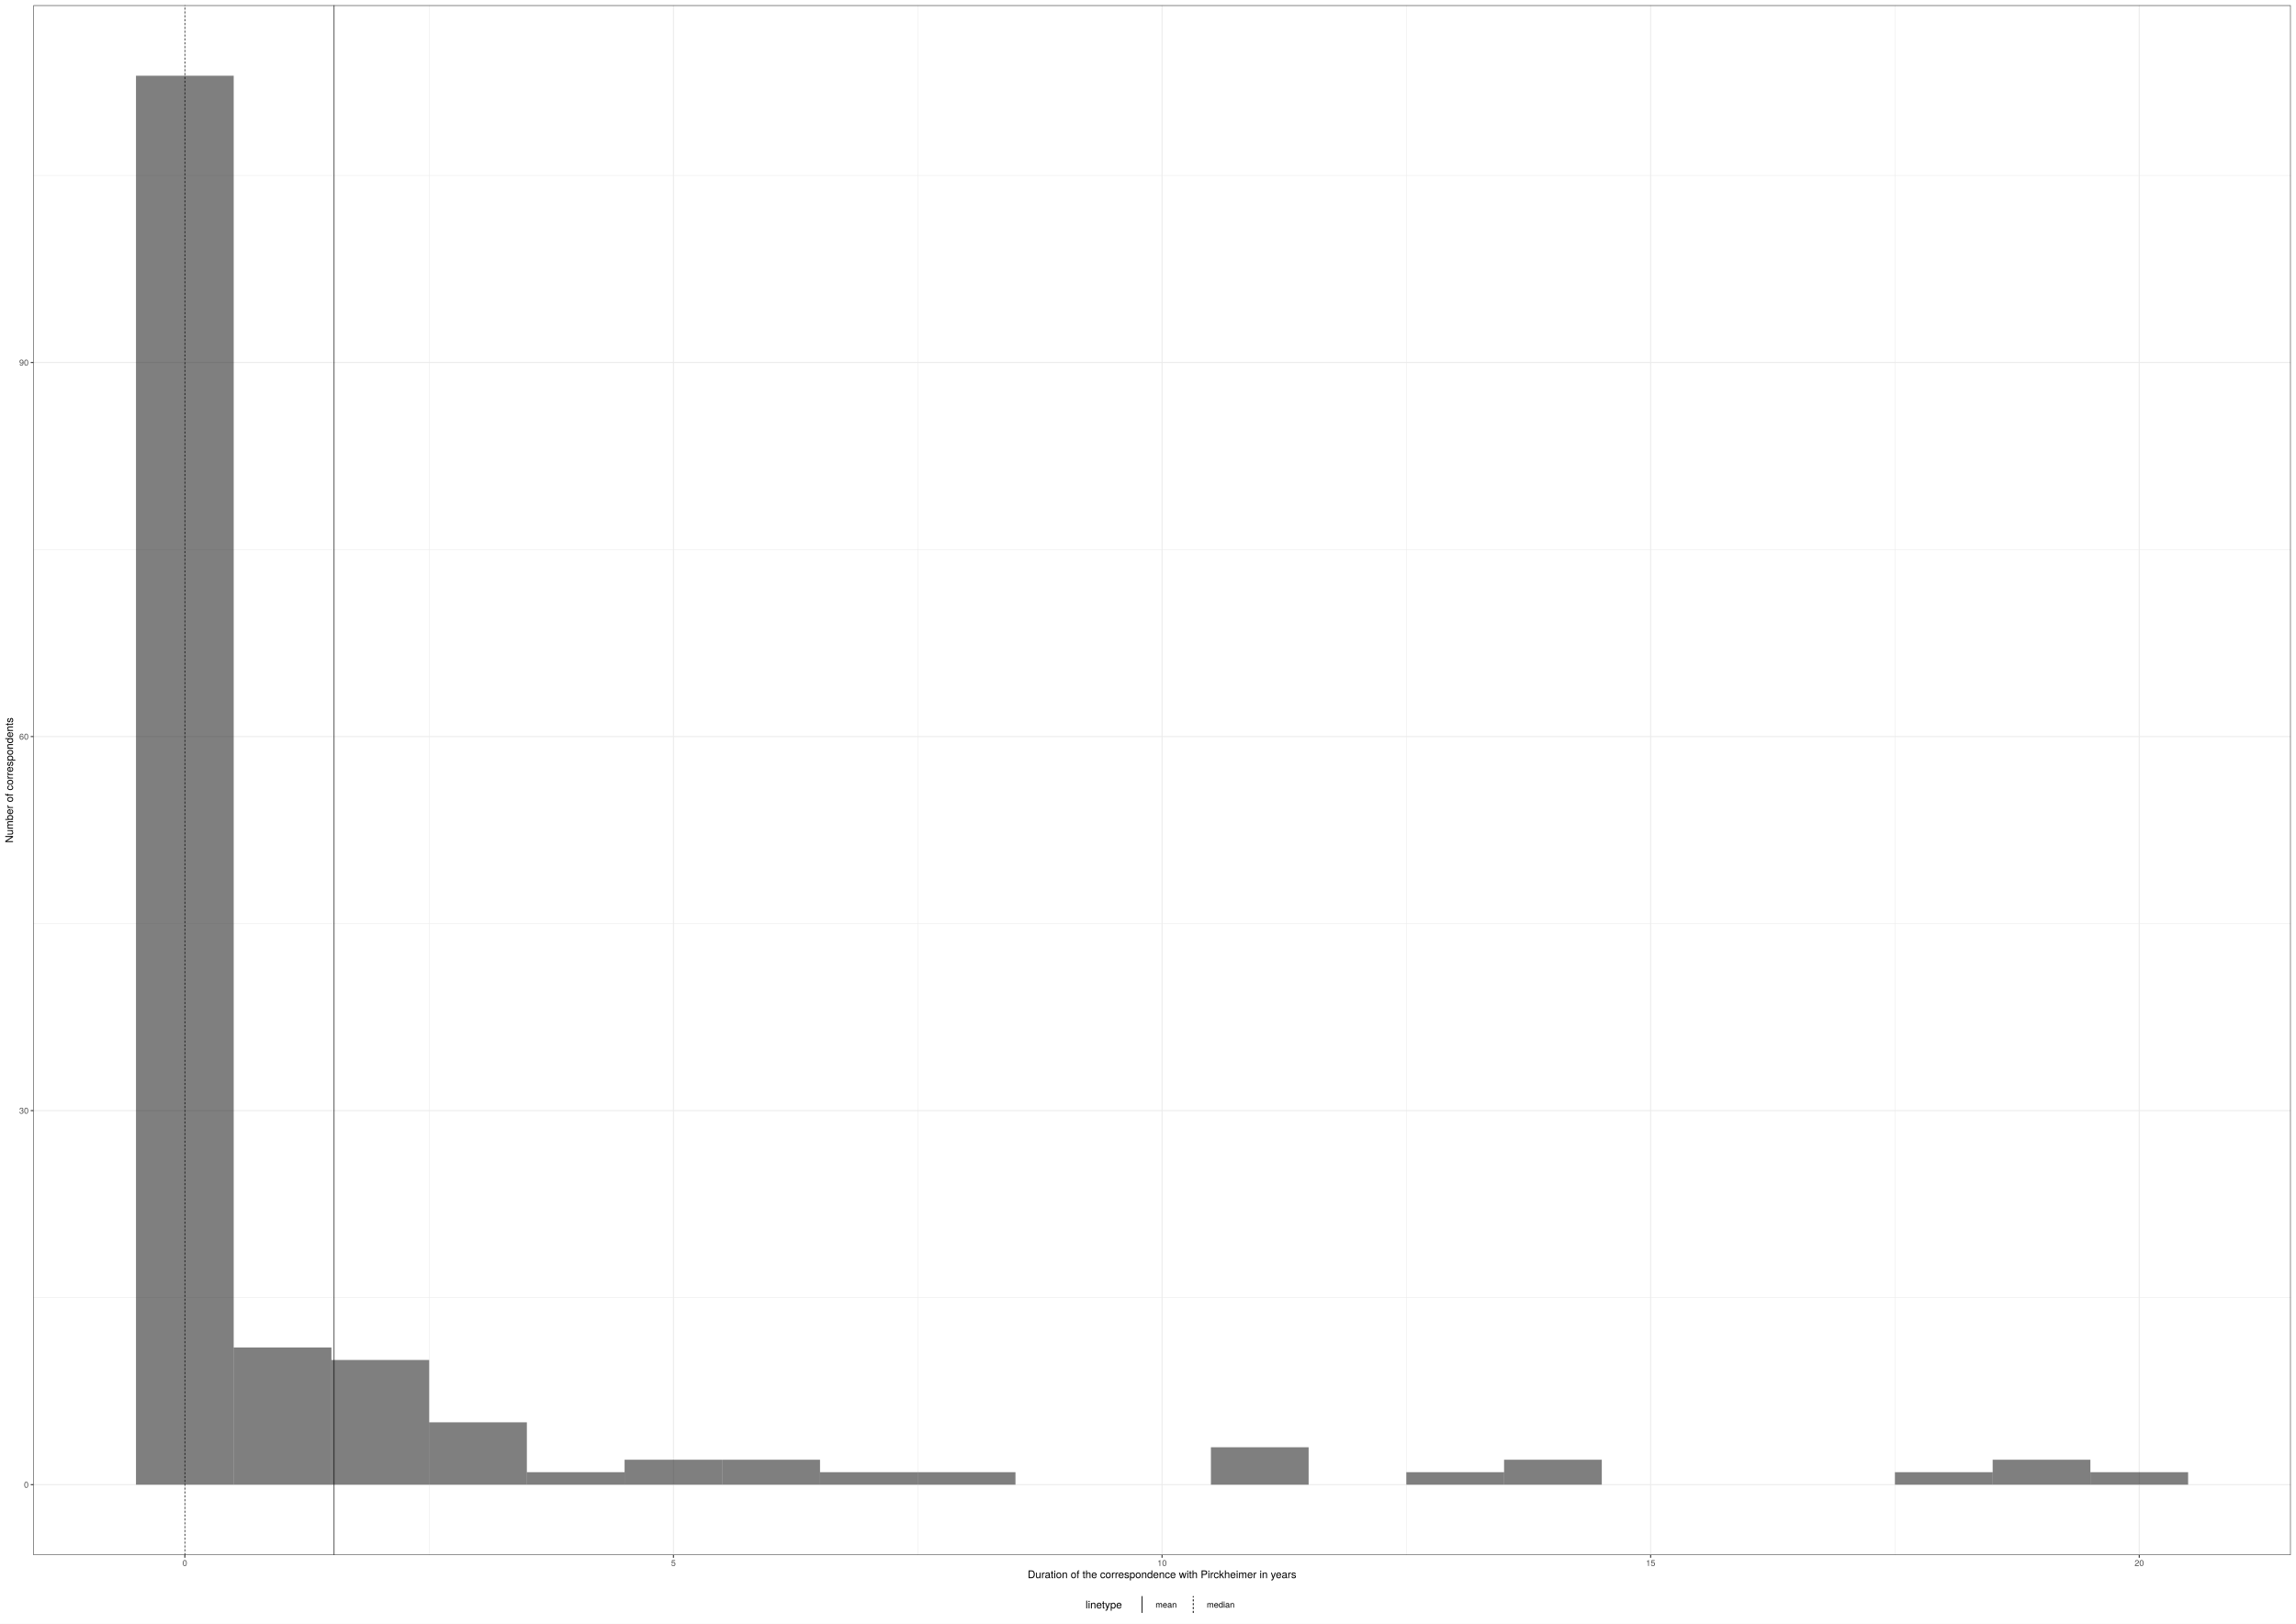
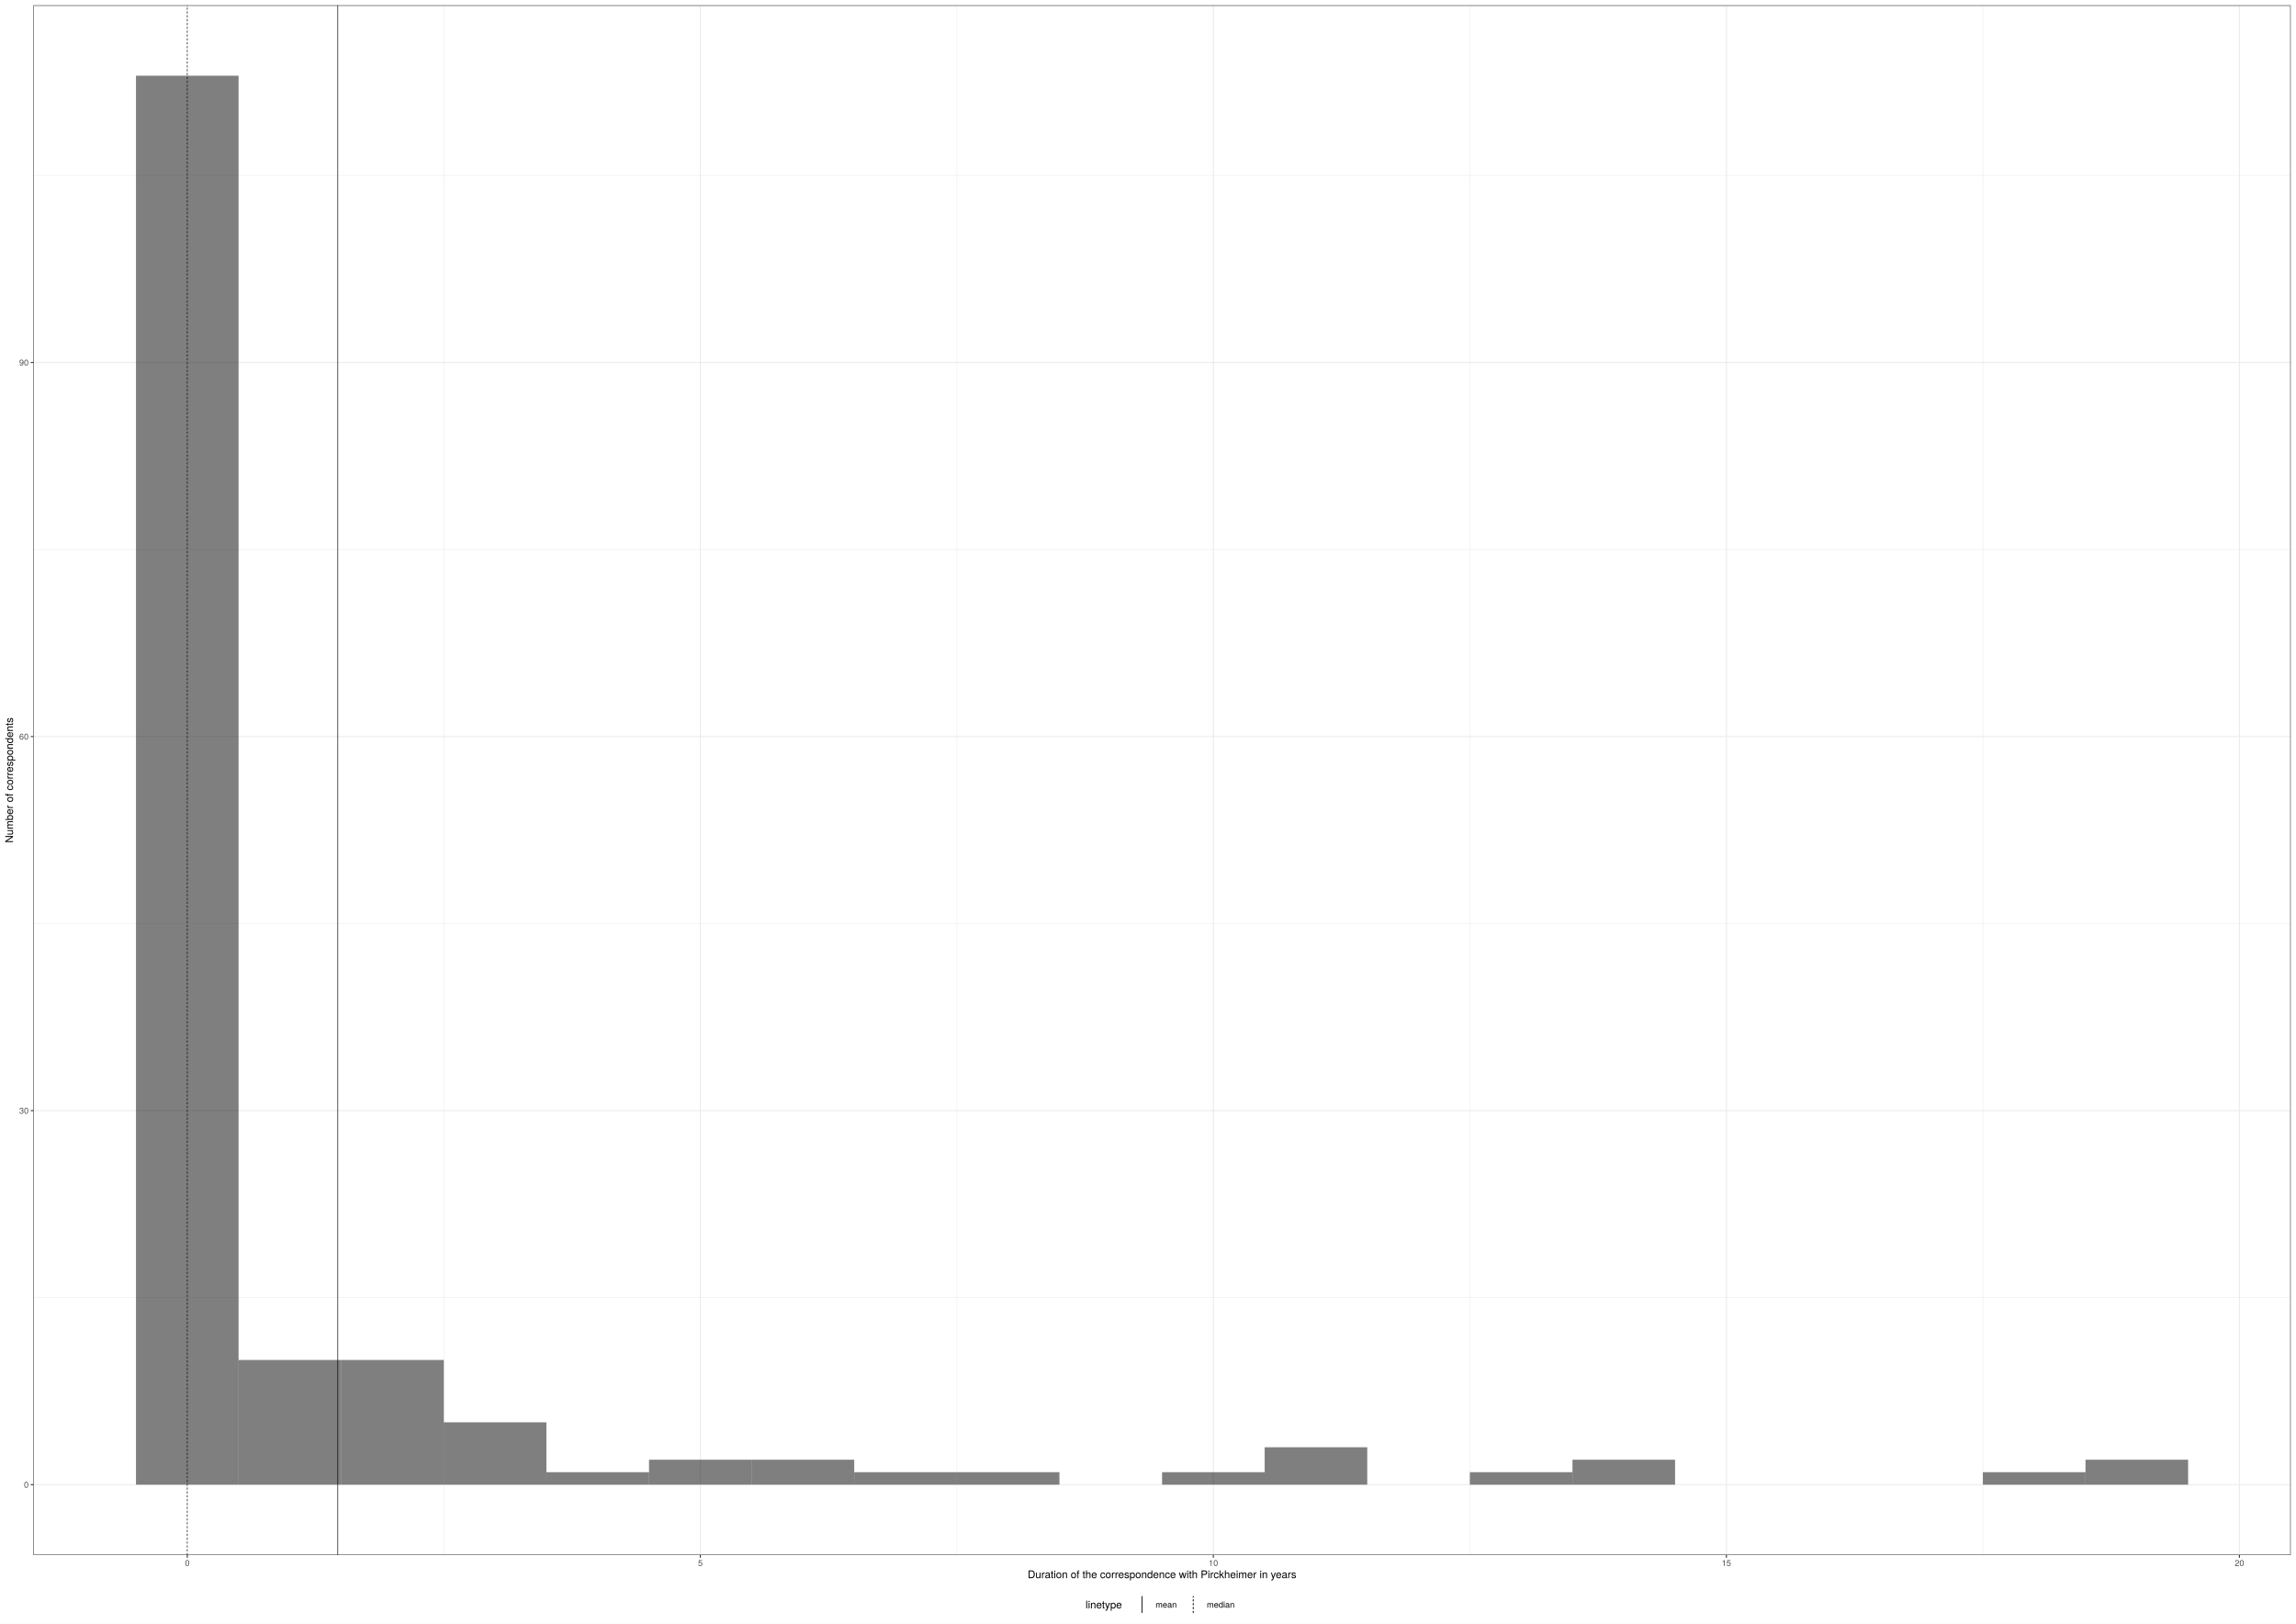
<svg xmlns="http://www.w3.org/2000/svg" class="svglite" width="2383.20pt" height="1684.80pt" viewBox="0 0 2383.20 1684.80">
  <defs>
    <style type="text/css">
    .svglite line, .svglite polyline, .svglite polygon, .svglite path, .svglite rect, .svglite circle {
      fill: none;
      stroke: #000000;
      stroke-linecap: round;
      stroke-linejoin: round;
      stroke-miterlimit: 10.00;
    }
    .svglite text {
      white-space: pre;
    }
  </style>
  </defs>
  <rect width="100%" height="100%" style="stroke: none; fill: #FFFFFF;" />
  <defs>
    <clipPath id="cpMC4wMHwyMzgzLjIwfDAuMDB8MTY4NC44MA==">
      <rect x="0.00" y="0.00" width="2383.20" height="1684.80" />
    </clipPath>
  </defs>
  <g clip-path="url(#cpMC4wMHwyMzgzLjIwfDAuMDB8MTY4NC44MA==)">
    <rect x="0.00" y="0.00" width="2383.20" height="1684.80" style="stroke-width: 1.07; stroke: #FFFFFF; fill: #FFFFFF;" />
  </g>
  <defs>
    <clipPath id="cpMzQuNjV8MjM3Ny43Mnw1LjQ4fDE2MTMuOTA=">
      <rect x="34.65" y="5.48" width="2343.07" height="1608.42" />
    </clipPath>
  </defs>
  <g clip-path="url(#cpMzQuNjV8MjM3Ny43Mnw1LjQ4fDE2MTMuOTA=)">
    <rect x="34.65" y="5.48" width="2343.07" height="1608.42" style="stroke-width: 1.07; stroke: none; fill: #FFFFFF;" />
    <polyline points="34.65,1346.69 2377.72,1346.69 " style="stroke-width: 0.53; stroke: #EBEBEB; stroke-linecap: butt;" />
    <polyline points="34.65,958.50 2377.72,958.50 " style="stroke-width: 0.53; stroke: #EBEBEB; stroke-linecap: butt;" />
    <polyline points="34.65,570.30 2377.72,570.30 " style="stroke-width: 0.53; stroke: #EBEBEB; stroke-linecap: butt;" />
    <polyline points="34.65,182.11 2377.72,182.11 " style="stroke-width: 0.53; stroke: #EBEBEB; stroke-linecap: butt;" />
-     <polyline points="445.45,1613.90 445.45,5.48 " style="stroke-width: 0.53; stroke: #EBEBEB; stroke-linecap: butt;" />
-     <polyline points="952.61,1613.90 952.61,5.48 " style="stroke-width: 0.53; stroke: #EBEBEB; stroke-linecap: butt;" />
-     <polyline points="1459.76,1613.90 1459.76,5.48 " style="stroke-width: 0.53; stroke: #EBEBEB; stroke-linecap: butt;" />
-     <polyline points="1966.92,1613.90 1966.92,5.48 " style="stroke-width: 0.53; stroke: #EBEBEB; stroke-linecap: butt;" />
+     <polyline points="460.66,1613.90 460.66,5.48 " style="stroke-width: 0.53; stroke: #EBEBEB; stroke-linecap: butt;" />
+     <polyline points="993.18,1613.90 993.18,5.48 " style="stroke-width: 0.53; stroke: #EBEBEB; stroke-linecap: butt;" />
+     <polyline points="1525.69,1613.90 1525.69,5.48 " style="stroke-width: 0.53; stroke: #EBEBEB; stroke-linecap: butt;" />
+     <polyline points="2058.21,1613.90 2058.21,5.48 " style="stroke-width: 0.53; stroke: #EBEBEB; stroke-linecap: butt;" />
    <polyline points="34.65,1540.79 2377.72,1540.79 " style="stroke-width: 1.07; stroke: #EBEBEB; stroke-linecap: butt;" />
    <polyline points="34.65,1152.59 2377.72,1152.59 " style="stroke-width: 1.07; stroke: #EBEBEB; stroke-linecap: butt;" />
    <polyline points="34.65,764.40 2377.72,764.40 " style="stroke-width: 1.07; stroke: #EBEBEB; stroke-linecap: butt;" />
    <polyline points="34.65,376.20 2377.72,376.20 " style="stroke-width: 1.07; stroke: #EBEBEB; stroke-linecap: butt;" />
-     <polyline points="191.87,1613.90 191.87,5.48 " style="stroke-width: 1.07; stroke: #EBEBEB; stroke-linecap: butt;" />
-     <polyline points="699.03,1613.90 699.03,5.48 " style="stroke-width: 1.07; stroke: #EBEBEB; stroke-linecap: butt;" />
-     <polyline points="1206.19,1613.90 1206.19,5.48 " style="stroke-width: 1.07; stroke: #EBEBEB; stroke-linecap: butt;" />
-     <polyline points="1713.34,1613.90 1713.34,5.48 " style="stroke-width: 1.07; stroke: #EBEBEB; stroke-linecap: butt;" />
-     <polyline points="2220.50,1613.90 2220.50,5.48 " style="stroke-width: 1.07; stroke: #EBEBEB; stroke-linecap: butt;" />
-     <rect x="141.15" y="78.59" width="101.43" height="1462.20" style="stroke-width: 1.07; stroke: none; stroke-linecap: square; stroke-linejoin: miter; fill: #000000; fill-opacity: 0.50;" />
-     <rect x="242.58" y="1398.45" width="101.43" height="142.34" style="stroke-width: 1.07; stroke: none; stroke-linecap: square; stroke-linejoin: miter; fill: #000000; fill-opacity: 0.50;" />
-     <rect x="344.02" y="1411.39" width="101.43" height="129.40" style="stroke-width: 1.07; stroke: none; stroke-linecap: square; stroke-linejoin: miter; fill: #000000; fill-opacity: 0.50;" />
-     <rect x="445.45" y="1476.09" width="101.43" height="64.70" style="stroke-width: 1.07; stroke: none; stroke-linecap: square; stroke-linejoin: miter; fill: #000000; fill-opacity: 0.50;" />
-     <rect x="546.88" y="1527.85" width="101.43" height="12.94" style="stroke-width: 1.07; stroke: none; stroke-linecap: square; stroke-linejoin: miter; fill: #000000; fill-opacity: 0.50;" />
-     <rect x="648.31" y="1514.91" width="101.43" height="25.88" style="stroke-width: 1.07; stroke: none; stroke-linecap: square; stroke-linejoin: miter; fill: #000000; fill-opacity: 0.50;" />
-     <rect x="749.74" y="1514.91" width="101.43" height="25.88" style="stroke-width: 1.07; stroke: none; stroke-linecap: square; stroke-linejoin: miter; fill: #000000; fill-opacity: 0.50;" />
-     <rect x="851.17" y="1527.85" width="101.43" height="12.94" style="stroke-width: 1.07; stroke: none; stroke-linecap: square; stroke-linejoin: miter; fill: #000000; fill-opacity: 0.50;" />
-     <rect x="952.61" y="1527.85" width="101.43" height="12.94" style="stroke-width: 1.07; stroke: none; stroke-linecap: square; stroke-linejoin: miter; fill: #000000; fill-opacity: 0.50;" />
-     <rect x="1054.04" y="1540.79" width="101.43" height="0.00" style="stroke-width: 1.07; stroke: none; stroke-linecap: square; stroke-linejoin: miter; fill: #000000; fill-opacity: 0.50;" />
-     <rect x="1155.47" y="1540.79" width="101.43" height="0.00" style="stroke-width: 1.07; stroke: none; stroke-linecap: square; stroke-linejoin: miter; fill: #000000; fill-opacity: 0.50;" />
-     <rect x="1256.90" y="1501.97" width="101.43" height="38.82" style="stroke-width: 1.07; stroke: none; stroke-linecap: square; stroke-linejoin: miter; fill: #000000; fill-opacity: 0.50;" />
-     <rect x="1358.33" y="1540.79" width="101.43" height="0.00" style="stroke-width: 1.07; stroke: none; stroke-linecap: square; stroke-linejoin: miter; fill: #000000; fill-opacity: 0.50;" />
-     <rect x="1459.76" y="1527.85" width="101.43" height="12.94" style="stroke-width: 1.07; stroke: none; stroke-linecap: square; stroke-linejoin: miter; fill: #000000; fill-opacity: 0.50;" />
-     <rect x="1561.20" y="1514.91" width="101.43" height="25.88" style="stroke-width: 1.07; stroke: none; stroke-linecap: square; stroke-linejoin: miter; fill: #000000; fill-opacity: 0.50;" />
-     <rect x="1662.63" y="1540.79" width="101.43" height="0.00" style="stroke-width: 1.07; stroke: none; stroke-linecap: square; stroke-linejoin: miter; fill: #000000; fill-opacity: 0.50;" />
-     <rect x="1764.06" y="1540.79" width="101.43" height="0.00" style="stroke-width: 1.07; stroke: none; stroke-linecap: square; stroke-linejoin: miter; fill: #000000; fill-opacity: 0.50;" />
-     <rect x="1865.49" y="1540.79" width="101.43" height="0.00" style="stroke-width: 1.07; stroke: none; stroke-linecap: square; stroke-linejoin: miter; fill: #000000; fill-opacity: 0.50;" />
-     <rect x="1966.92" y="1527.85" width="101.43" height="12.94" style="stroke-width: 1.07; stroke: none; stroke-linecap: square; stroke-linejoin: miter; fill: #000000; fill-opacity: 0.50;" />
-     <rect x="2068.35" y="1514.91" width="101.43" height="25.88" style="stroke-width: 1.07; stroke: none; stroke-linecap: square; stroke-linejoin: miter; fill: #000000; fill-opacity: 0.50;" />
-     <rect x="2169.79" y="1527.85" width="101.43" height="12.94" style="stroke-width: 1.07; stroke: none; stroke-linecap: square; stroke-linejoin: miter; fill: #000000; fill-opacity: 0.50;" />
-     <line x1="346.79" y1="1613.90" x2="346.79" y2="5.48" style="stroke-width: 0.64; stroke-linecap: butt;" />
-     <line x1="191.87" y1="1613.90" x2="191.87" y2="5.48" style="stroke-width: 0.64; stroke-dasharray: 2.00,2.00; stroke-linecap: butt;" />
+     <polyline points="194.40,1613.90 194.40,5.48 " style="stroke-width: 1.07; stroke: #EBEBEB; stroke-linecap: butt;" />
+     <polyline points="726.92,1613.90 726.92,5.48 " style="stroke-width: 1.07; stroke: #EBEBEB; stroke-linecap: butt;" />
+     <polyline points="1259.44,1613.90 1259.44,5.48 " style="stroke-width: 1.07; stroke: #EBEBEB; stroke-linecap: butt;" />
+     <polyline points="1791.95,1613.90 1791.95,5.48 " style="stroke-width: 1.07; stroke: #EBEBEB; stroke-linecap: butt;" />
+     <polyline points="2324.47,1613.90 2324.47,5.48 " style="stroke-width: 1.07; stroke: #EBEBEB; stroke-linecap: butt;" />
+     <rect x="141.15" y="78.59" width="106.50" height="1462.20" style="stroke-width: 1.07; stroke: none; stroke-linecap: square; stroke-linejoin: miter; fill: #000000; fill-opacity: 0.50;" />
+     <rect x="247.66" y="1411.39" width="106.50" height="129.40" style="stroke-width: 1.07; stroke: none; stroke-linecap: square; stroke-linejoin: miter; fill: #000000; fill-opacity: 0.50;" />
+     <rect x="354.16" y="1411.39" width="106.50" height="129.40" style="stroke-width: 1.07; stroke: none; stroke-linecap: square; stroke-linejoin: miter; fill: #000000; fill-opacity: 0.50;" />
+     <rect x="460.66" y="1476.09" width="106.50" height="64.70" style="stroke-width: 1.07; stroke: none; stroke-linecap: square; stroke-linejoin: miter; fill: #000000; fill-opacity: 0.50;" />
+     <rect x="567.17" y="1527.85" width="106.50" height="12.94" style="stroke-width: 1.07; stroke: none; stroke-linecap: square; stroke-linejoin: miter; fill: #000000; fill-opacity: 0.50;" />
+     <rect x="673.67" y="1514.91" width="106.50" height="25.88" style="stroke-width: 1.07; stroke: none; stroke-linecap: square; stroke-linejoin: miter; fill: #000000; fill-opacity: 0.50;" />
+     <rect x="780.17" y="1514.91" width="106.50" height="25.88" style="stroke-width: 1.07; stroke: none; stroke-linecap: square; stroke-linejoin: miter; fill: #000000; fill-opacity: 0.50;" />
+     <rect x="886.68" y="1527.85" width="106.50" height="12.94" style="stroke-width: 1.07; stroke: none; stroke-linecap: square; stroke-linejoin: miter; fill: #000000; fill-opacity: 0.50;" />
+     <rect x="993.18" y="1527.85" width="106.50" height="12.94" style="stroke-width: 1.07; stroke: none; stroke-linecap: square; stroke-linejoin: miter; fill: #000000; fill-opacity: 0.50;" />
+     <rect x="1099.68" y="1540.79" width="106.50" height="0.00" style="stroke-width: 1.07; stroke: none; stroke-linecap: square; stroke-linejoin: miter; fill: #000000; fill-opacity: 0.50;" />
+     <rect x="1206.19" y="1527.85" width="106.50" height="12.94" style="stroke-width: 1.07; stroke: none; stroke-linecap: square; stroke-linejoin: miter; fill: #000000; fill-opacity: 0.50;" />
+     <rect x="1312.69" y="1501.97" width="106.50" height="38.82" style="stroke-width: 1.07; stroke: none; stroke-linecap: square; stroke-linejoin: miter; fill: #000000; fill-opacity: 0.50;" />
+     <rect x="1419.19" y="1540.79" width="106.50" height="0.00" style="stroke-width: 1.07; stroke: none; stroke-linecap: square; stroke-linejoin: miter; fill: #000000; fill-opacity: 0.50;" />
+     <rect x="1525.69" y="1527.85" width="106.50" height="12.94" style="stroke-width: 1.07; stroke: none; stroke-linecap: square; stroke-linejoin: miter; fill: #000000; fill-opacity: 0.50;" />
+     <rect x="1632.20" y="1514.91" width="106.50" height="25.88" style="stroke-width: 1.07; stroke: none; stroke-linecap: square; stroke-linejoin: miter; fill: #000000; fill-opacity: 0.50;" />
+     <rect x="1738.70" y="1540.79" width="106.50" height="0.00" style="stroke-width: 1.07; stroke: none; stroke-linecap: square; stroke-linejoin: miter; fill: #000000; fill-opacity: 0.50;" />
+     <rect x="1845.20" y="1540.79" width="106.50" height="0.00" style="stroke-width: 1.07; stroke: none; stroke-linecap: square; stroke-linejoin: miter; fill: #000000; fill-opacity: 0.50;" />
+     <rect x="1951.71" y="1540.79" width="106.50" height="0.00" style="stroke-width: 1.07; stroke: none; stroke-linecap: square; stroke-linejoin: miter; fill: #000000; fill-opacity: 0.50;" />
+     <rect x="2058.21" y="1527.85" width="106.50" height="12.94" style="stroke-width: 1.07; stroke: none; stroke-linecap: square; stroke-linejoin: miter; fill: #000000; fill-opacity: 0.50;" />
+     <rect x="2164.71" y="1514.91" width="106.50" height="25.88" style="stroke-width: 1.07; stroke: none; stroke-linecap: square; stroke-linejoin: miter; fill: #000000; fill-opacity: 0.50;" />
+     <line x1="350.63" y1="1613.90" x2="350.63" y2="5.48" style="stroke-width: 0.64; stroke-linecap: butt;" />
+     <line x1="194.40" y1="1613.90" x2="194.40" y2="5.48" style="stroke-width: 0.64; stroke-dasharray: 2.00,2.00; stroke-linecap: butt;" />
    <rect x="34.65" y="5.48" width="2343.07" height="1608.42" style="stroke-width: 1.07; stroke: #333333;" />
  </g>
  <g clip-path="url(#cpMC4wMHwyMzgzLjIwfDAuMDB8MTY4NC44MA==)">
    <text x="29.72" y="1543.99" text-anchor="end" style="font-size: 8.80px;fill: #4D4D4D; font-family: &quot;TeX Gyre Heros&quot;;" textLength="5.59px" lengthAdjust="spacingAndGlyphs">0</text>
    <text x="29.72" y="1155.80" text-anchor="end" style="font-size: 8.80px;fill: #4D4D4D; font-family: &quot;TeX Gyre Heros&quot;;" textLength="11.19px" lengthAdjust="spacingAndGlyphs">30</text>
    <text x="29.72" y="767.61" text-anchor="end" style="font-size: 8.80px;fill: #4D4D4D; font-family: &quot;TeX Gyre Heros&quot;;" textLength="11.19px" lengthAdjust="spacingAndGlyphs">60</text>
    <text x="29.72" y="379.41" text-anchor="end" style="font-size: 8.80px;fill: #4D4D4D; font-family: &quot;TeX Gyre Heros&quot;;" textLength="11.19px" lengthAdjust="spacingAndGlyphs">90</text>
    <polyline points="31.91,1540.79 34.65,1540.79 " style="stroke-width: 1.07; stroke: #333333; stroke-linecap: butt;" />
    <polyline points="31.91,1152.59 34.65,1152.59 " style="stroke-width: 1.07; stroke: #333333; stroke-linecap: butt;" />
    <polyline points="31.91,764.40 34.65,764.40 " style="stroke-width: 1.07; stroke: #333333; stroke-linecap: butt;" />
    <polyline points="31.91,376.20 34.65,376.20 " style="stroke-width: 1.07; stroke: #333333; stroke-linecap: butt;" />
-     <polyline points="191.87,1616.64 191.87,1613.90 " style="stroke-width: 1.07; stroke: #333333; stroke-linecap: butt;" />
-     <polyline points="699.03,1616.64 699.03,1613.90 " style="stroke-width: 1.07; stroke: #333333; stroke-linecap: butt;" />
-     <polyline points="1206.19,1616.64 1206.19,1613.90 " style="stroke-width: 1.07; stroke: #333333; stroke-linecap: butt;" />
-     <polyline points="1713.34,1616.64 1713.34,1613.90 " style="stroke-width: 1.07; stroke: #333333; stroke-linecap: butt;" />
-     <polyline points="2220.50,1616.64 2220.50,1613.90 " style="stroke-width: 1.07; stroke: #333333; stroke-linecap: butt;" />
-     <text x="191.87" y="1625.24" text-anchor="middle" style="font-size: 8.80px;fill: #4D4D4D; font-family: &quot;TeX Gyre Heros&quot;;" textLength="5.59px" lengthAdjust="spacingAndGlyphs">0</text>
-     <text x="699.03" y="1625.24" text-anchor="middle" style="font-size: 8.80px;fill: #4D4D4D; font-family: &quot;TeX Gyre Heros&quot;;" textLength="5.59px" lengthAdjust="spacingAndGlyphs">5</text>
-     <text x="1206.19" y="1625.24" text-anchor="middle" style="font-size: 8.80px;fill: #4D4D4D; font-family: &quot;TeX Gyre Heros&quot;;" textLength="11.19px" lengthAdjust="spacingAndGlyphs">10</text>
-     <text x="1713.34" y="1625.24" text-anchor="middle" style="font-size: 8.80px;fill: #4D4D4D; font-family: &quot;TeX Gyre Heros&quot;;" textLength="11.19px" lengthAdjust="spacingAndGlyphs">15</text>
-     <text x="2220.50" y="1625.24" text-anchor="middle" style="font-size: 8.80px;fill: #4D4D4D; font-family: &quot;TeX Gyre Heros&quot;;" textLength="11.19px" lengthAdjust="spacingAndGlyphs">20</text>
+     <polyline points="194.40,1616.64 194.40,1613.90 " style="stroke-width: 1.07; stroke: #333333; stroke-linecap: butt;" />
+     <polyline points="726.92,1616.64 726.92,1613.90 " style="stroke-width: 1.07; stroke: #333333; stroke-linecap: butt;" />
+     <polyline points="1259.44,1616.64 1259.44,1613.90 " style="stroke-width: 1.07; stroke: #333333; stroke-linecap: butt;" />
+     <polyline points="1791.95,1616.64 1791.95,1613.90 " style="stroke-width: 1.07; stroke: #333333; stroke-linecap: butt;" />
+     <polyline points="2324.47,1616.64 2324.47,1613.90 " style="stroke-width: 1.07; stroke: #333333; stroke-linecap: butt;" />
+     <text x="194.40" y="1625.24" text-anchor="middle" style="font-size: 8.80px;fill: #4D4D4D; font-family: &quot;TeX Gyre Heros&quot;;" textLength="5.59px" lengthAdjust="spacingAndGlyphs">0</text>
+     <text x="726.92" y="1625.24" text-anchor="middle" style="font-size: 8.80px;fill: #4D4D4D; font-family: &quot;TeX Gyre Heros&quot;;" textLength="5.59px" lengthAdjust="spacingAndGlyphs">5</text>
+     <text x="1259.44" y="1625.24" text-anchor="middle" style="font-size: 8.80px;fill: #4D4D4D; font-family: &quot;TeX Gyre Heros&quot;;" textLength="11.19px" lengthAdjust="spacingAndGlyphs">10</text>
+     <text x="1791.95" y="1625.24" text-anchor="middle" style="font-size: 8.80px;fill: #4D4D4D; font-family: &quot;TeX Gyre Heros&quot;;" textLength="11.19px" lengthAdjust="spacingAndGlyphs">15</text>
+     <text x="2324.47" y="1625.24" text-anchor="middle" style="font-size: 8.80px;fill: #4D4D4D; font-family: &quot;TeX Gyre Heros&quot;;" textLength="11.19px" lengthAdjust="spacingAndGlyphs">20</text>
    <text x="1206.19" y="1637.83" text-anchor="middle" style="font-size: 11.00px; font-family: &quot;TeX Gyre Heros&quot;;" textLength="317.62px" lengthAdjust="spacingAndGlyphs">Duration of the correspondence with Pirckheimer in years</text>
    <text transform="translate(13.50,809.69) rotate(-90)" text-anchor="middle" style="font-size: 11.00px; font-family: &quot;TeX Gyre Heros&quot;;" textLength="147.12px" lengthAdjust="spacingAndGlyphs">Number of correspondents</text>
    <rect x="1121.29" y="1651.08" width="169.80" height="28.24" style="stroke-width: 1.07; stroke: none; fill: #FFFFFF;" />
    <text x="1126.77" y="1669.21" style="font-size: 11.00px; font-family: &quot;TeX Gyre Heros&quot;;" textLength="44.43px" lengthAdjust="spacingAndGlyphs">linetype</text>
    <rect x="1176.68" y="1656.56" width="17.28" height="17.28" style="stroke-width: 1.07; stroke: none; fill: #FFFFFF;" />
    <line x1="1185.32" y1="1673.84" x2="1185.32" y2="1656.56" style="stroke-width: 0.64; stroke-linecap: butt;" />
    <line x1="1185.32" y1="1673.84" x2="1185.32" y2="1656.56" style="stroke-width: 0.64; stroke-linecap: butt;" />
    <rect x="1229.86" y="1656.56" width="17.28" height="17.28" style="stroke-width: 1.07; stroke: none; fill: #FFFFFF;" />
    <line x1="1238.50" y1="1673.84" x2="1238.50" y2="1656.56" style="stroke-width: 0.64; stroke-dasharray: 2.00,2.00; stroke-linecap: butt;" />
    <line x1="1238.50" y1="1673.84" x2="1238.50" y2="1656.56" style="stroke-width: 0.64; stroke-dasharray: 2.00,2.00; stroke-linecap: butt;" />
    <text x="1199.44" y="1668.41" style="font-size: 8.80px; font-family: &quot;TeX Gyre Heros&quot;;" textLength="24.95px" lengthAdjust="spacingAndGlyphs">mean</text>
    <text x="1252.62" y="1668.41" style="font-size: 8.80px; font-family: &quot;TeX Gyre Heros&quot;;" textLength="32.98px" lengthAdjust="spacingAndGlyphs">median</text>
  </g>
</svg>
